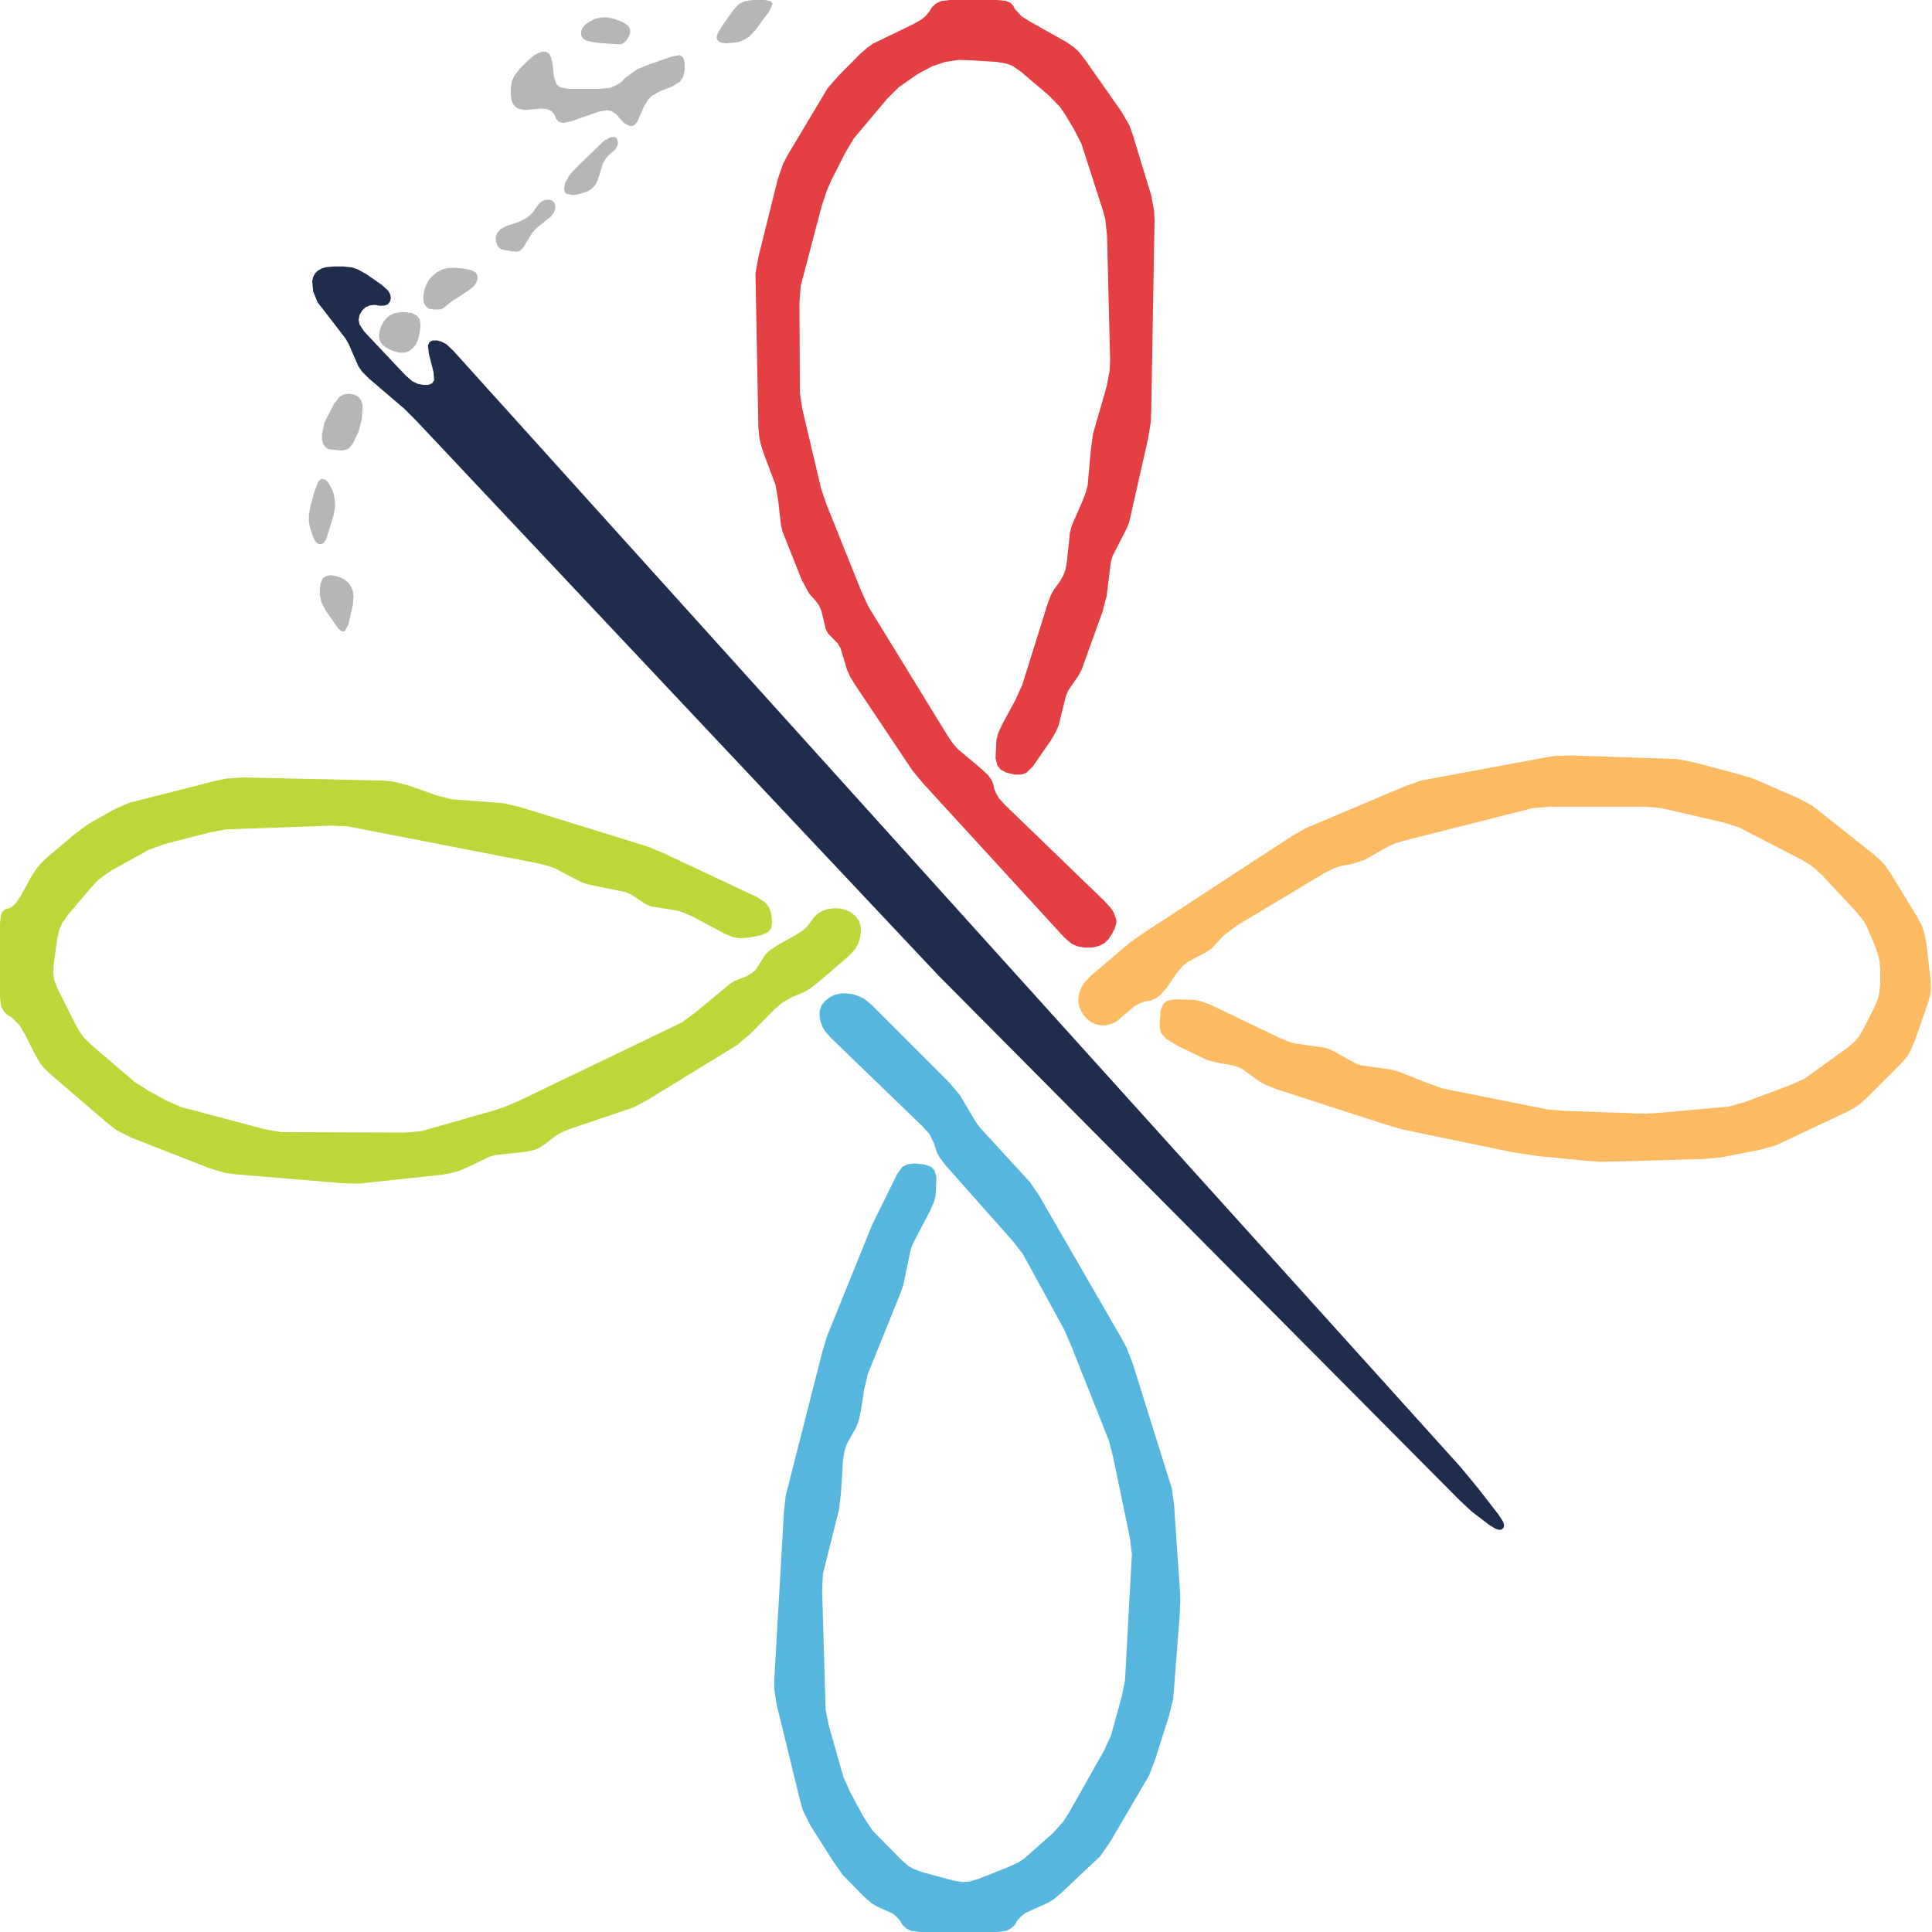
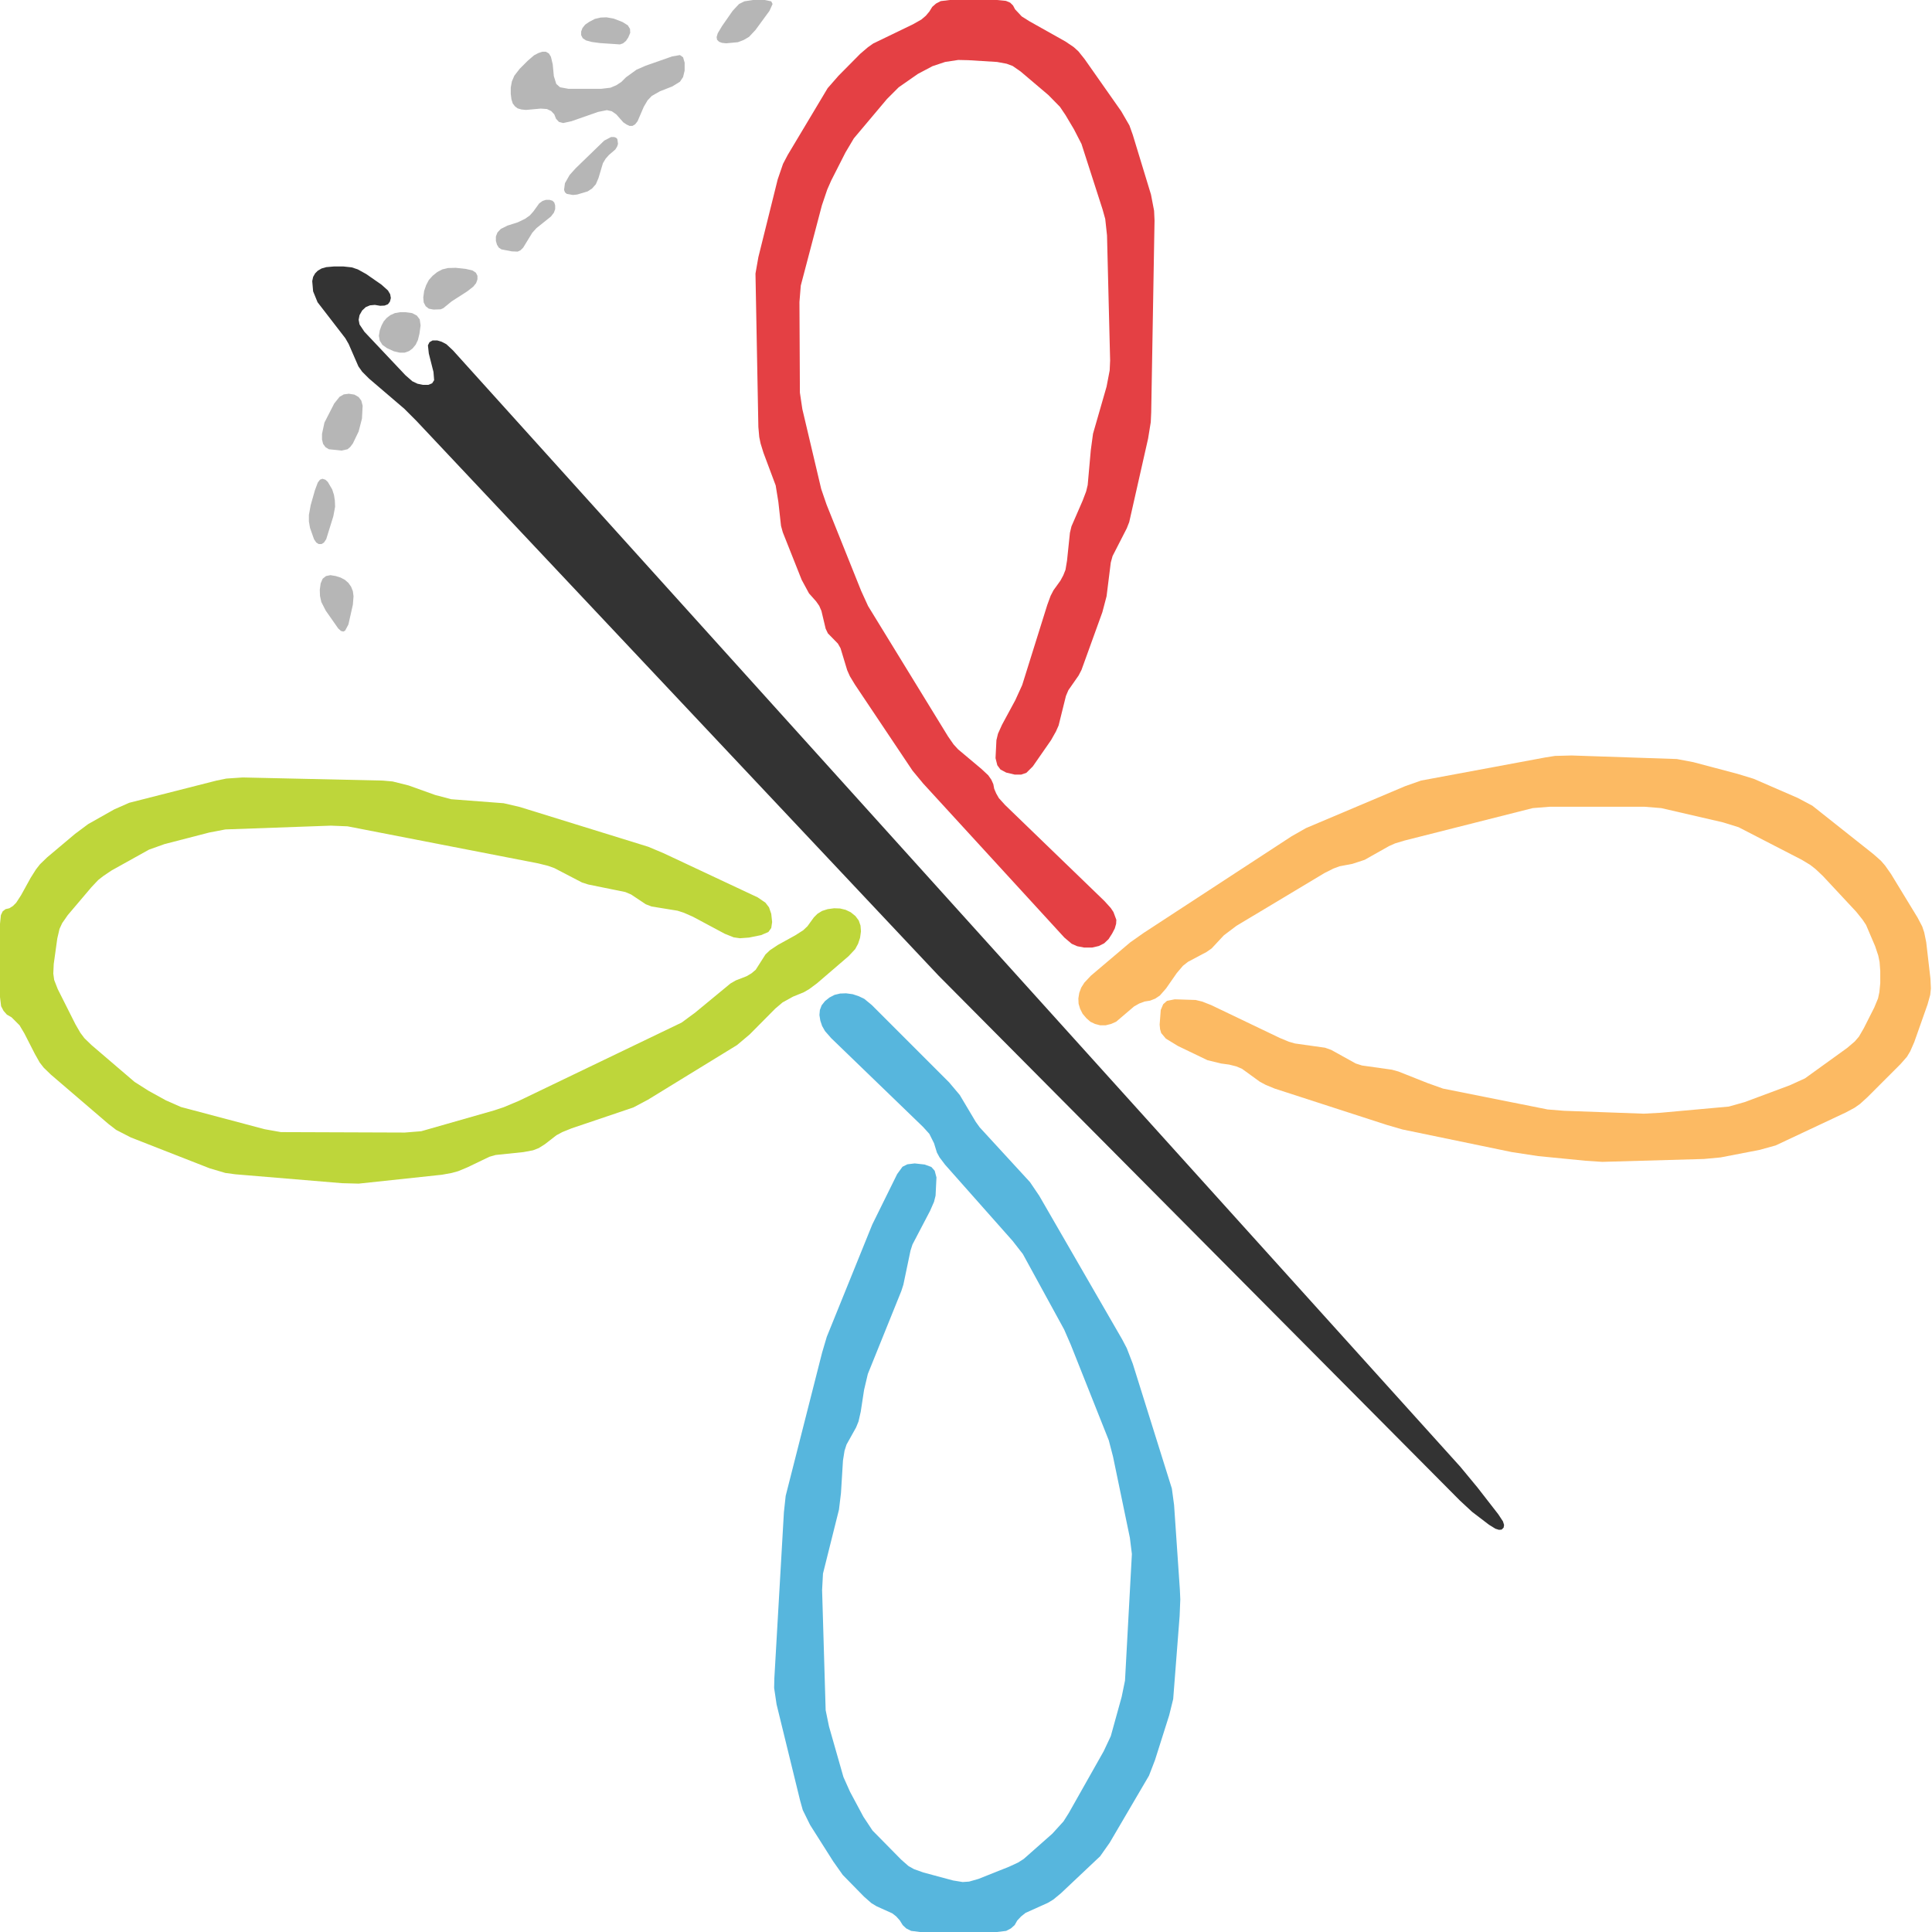
- <svg xmlns="http://www.w3.org/2000/svg" viewBox="0 0 87 87" width="87" height="87" color="#1f2d4d">
+ <svg xmlns="http://www.w3.org/2000/svg" viewBox="0 0 87 87" width="87" height="87">
  <g fill-rule="evenodd">
    <path fill="#bed63a" d="M10.93 35.01L17.23 35.15L17.68 35.19L18.4 35.37L19.6 35.8L20.32 35.99L22.68 36.17L23.41 36.34L29.19 38.13L29.88 38.42L34.12 40.41L34.47 40.65L34.63 40.86L34.73 41.15L34.77 41.52L34.73 41.79L34.6 41.97L34.27 42.11L33.73 42.22L33.32 42.25L33.04 42.21L32.64 42.05L31.2 41.28L30.79 41.1L30.51 41.01L29.34 40.82L29.08 40.72L28.42 40.28L28.16 40.17L26.49 39.83L26.21 39.74L24.96 39.09L24.68 38.99L24.24 38.88L15.65 37.21L14.9 37.18L10.15 37.35L9.42 37.49L7.41 38.01L6.71 38.26L5.02 39.2L4.65 39.45L4.42 39.63L4.11 39.96L3.05 41.21L2.8 41.57L2.68 41.83L2.58 42.26L2.42 43.41L2.4 43.84L2.44 44.13L2.6 44.54L3.4 46.13L3.62 46.51L3.8 46.75L4.12 47.06L6.06 48.72L6.69 49.12L7.47 49.55L8.15 49.85L11.92 50.85L12.65 50.98L18.23 51L18.97 50.94L22.26 50L22.68 49.86L23.37 49.57L30.69 46.05L31.29 45.61L32.89 44.29L33.13 44.15L33.62 43.96L33.84 43.83L34.03 43.67L34.47 42.98L34.67 42.79L35.03 42.55L35.81 42.12L36.17 41.89L36.36 41.71L36.65 41.31L36.81 41.15L37.02 41.02L37.27 40.94L37.56 40.9L37.83 40.91L38.08 40.97L38.31 41.08L38.52 41.25L38.67 41.45L38.75 41.68L38.77 41.94L38.73 42.23L38.64 42.5L38.51 42.74L38.21 43.06L36.79 44.28L36.44 44.54L36.2 44.68L35.71 44.88L35.24 45.14L34.91 45.42L33.76 46.58L33.19 47.06L29.18 49.52L28.52 49.87L25.74 50.81L25.32 50.98L25.06 51.12L24.53 51.53L24.26 51.7L24 51.8L23.57 51.88L22.32 52.01L22.04 52.09L21.04 52.57L20.63 52.74L20.34 52.82L19.9 52.9L16.15 53.3L15.4 53.28L10.6 52.88L10.15 52.82L9.44 52.61L5.89 51.22L5.23 50.88L4.88 50.61L2.29 48.39L1.97 48.08L1.79 47.85L1.57 47.46L1.1 46.54L0.88 46.17L0.52 45.81L0.31 45.69L0.16 45.52L0.05 45.31L0 44.9L0 41.6L0.04 41.21L0.12 41.04L0.25 40.94L0.42 40.9L0.58 40.8L0.73 40.65L0.95 40.31L1.38 39.53L1.62 39.15L1.8 38.92L2.12 38.61L3.38 37.55L3.97 37.11L5.14 36.45L5.82 36.15L9.75 35.15L10.19 35.06Z" />
    <path fill="#fcba63" d="M70.77 34.02L75.51 34.18L76.25 34.32L78.25 34.85L78.97 35.07L80.95 35.93L81.61 36.28L84.36 38.46L84.7 38.76L84.89 38.98L85.15 39.35L86.35 41.32L86.56 41.72L86.65 41.99L86.74 42.43L86.93 44.07L86.95 44.51L86.92 44.8L86.8 45.23L86.2 46.93L86.02 47.34L85.87 47.59L85.58 47.92L84.09 49.41L83.76 49.71L83.52 49.88L83.13 50.09L79.96 51.58L79.24 51.78L77.48 52.12L76.73 52.19L72.15 52.32L71.4 52.27L69.26 52.06L68.08 51.88L63.15 50.86L62.43 50.65L57.4 49.02L56.99 48.85L56.73 48.71L55.93 48.13L55.67 48.02L55.35 47.94L54.98 47.89L54.37 47.74L53.04 47.1L52.5 46.77L52.29 46.52L52.24 46.35L52.22 46.14L52.27 45.48L52.38 45.22L52.55 45.07L52.9 45L53.84 45.03L54.13 45.1L54.54 45.26L57.63 46.74L58.04 46.91L58.32 46.99L59.67 47.18L59.95 47.28L61.05 47.89L61.33 47.98L62.68 48.17L62.97 48.25L64.28 48.77L64.98 49.02L69.69 49.96L70.43 50.02L74.02 50.15L74.76 50.11L77.85 49.83L78.56 49.63L80.6 48.87L81.28 48.56L83.18 47.19L83.52 46.9L83.71 46.68L83.93 46.3L84.4 45.37L84.57 44.96L84.63 44.68L84.67 44.27L84.67 43.73L84.64 43.32L84.58 43.03L84.44 42.61L84.03 41.65L83.87 41.41L83.59 41.06L82.08 39.44L81.75 39.13L81.52 38.95L81.14 38.72L78.29 37.25L77.58 37.03L74.81 36.39L74.07 36.33L69.77 36.33L69.02 36.39L63.25 37.85L62.82 37.98L62.55 38.1L61.45 38.72L60.9 38.9L60.32 39.01L60.05 39.11L59.65 39.31L55.68 41.69L55.11 42.12L54.56 42.71L54.33 42.87L53.5 43.31L53.27 43.49L52.99 43.82L52.51 44.51L52.23 44.83L52.02 44.97L51.79 45.06L51.54 45.1L51.3 45.19L51.07 45.32L50.26 46.01L50.03 46.11L49.79 46.17L49.54 46.17L49.31 46.11L49.1 46.01L48.92 45.85L48.75 45.65L48.64 45.43L48.57 45.2L48.56 44.96L48.6 44.71L48.69 44.47L48.83 44.25L49.12 43.94L50.89 42.44L51.5 42.01L58.16 37.66L58.81 37.29L63.28 35.4L63.99 35.15L69.58 34.11L70.02 34.04Z" />
    <path fill="#57b6dd" d="M38.1 44.73L38.4 44.77L38.67 44.86L38.92 44.98L39.26 45.26L42.74 48.74L43.22 49.31L43.94 50.52L44.12 50.77L46.38 53.23L46.8 53.85L50.53 60.31L50.74 60.71L51.01 61.41L52.77 67.03L52.87 67.77L53.13 71.57L53.15 72.02L53.12 72.77L52.83 76.51L52.65 77.24L52.01 79.26L51.74 79.96L49.97 82.98L49.54 83.59L47.77 85.26L47.43 85.54L47.18 85.69L46.18 86.14L45.98 86.3L45.81 86.48L45.69 86.69L45.52 86.84L45.31 86.95L44.9 87L41.43 87L41.03 86.95L40.81 86.84L40.65 86.69L40.52 86.48L40.36 86.3L40.18 86.16L39.47 85.84L39.24 85.7L38.91 85.41L37.95 84.43L37.52 83.82L36.48 82.18L36.15 81.51L36.03 81.08L34.97 76.75L34.86 76.01L34.87 75.57L35.3 68.1L35.38 67.36L37.02 60.91L37.23 60.2L39.28 55.14L40.4 52.87L40.64 52.54L40.86 52.43L41.19 52.39L41.64 52.44L41.94 52.55L42.09 52.72L42.17 53.02L42.13 53.84L42.06 54.12L41.88 54.53L41.09 56.04L41 56.32L40.68 57.85L40.59 58.13L39.08 61.87L38.91 62.59L38.76 63.57L38.66 64.01L38.55 64.28L38.12 65.05L38.03 65.33L37.96 65.77L37.87 67.23L37.78 67.98L37.06 70.86L37.02 71.6L37.18 77.01L37.33 77.74L37.98 80.02L38.28 80.69L38.88 81.81L39.29 82.43L40.58 83.74L40.91 84.03L41.16 84.17L41.58 84.32L42.92 84.68L43.35 84.75L43.64 84.73L44.06 84.61L45.44 84.06L45.85 83.87L46.1 83.71L47.39 82.57L47.89 82.02L48.13 81.64L49.7 78.86L50.02 78.18L50.51 76.41L50.66 75.68L50.97 69.98L50.88 69.25L50.12 65.59L49.93 64.86L48.22 60.56L47.92 59.87L46.06 56.47L45.6 55.88L42.56 52.45L42.31 52.12L42.19 51.9L42.06 51.48L41.85 51.06L41.57 50.75L37.43 46.75L37.15 46.43L37.02 46.2L36.94 45.96L36.9 45.71L36.92 45.48L37 45.27L37.15 45.08L37.35 44.92L37.58 44.8L37.83 44.74Z" />
    <path fill="#e44044" d="M42.77 0L44.9 0L45.3 0.04L45.49 0.12L45.62 0.25L45.71 0.42L46.01 0.74L46.36 0.96L47.98 1.87L48.35 2.12L48.56 2.31L48.84 2.66L50.49 5.01L50.86 5.65L51.01 6.07L51.83 8.76L51.97 9.49L51.99 9.93L51.84 18.57L51.82 19.01L51.7 19.75L50.85 23.51L50.74 23.79L50.1 25.04L50.02 25.33L49.83 26.85L49.64 27.57L48.7 30.17L48.57 30.42L48.11 31.08L48 31.34L47.67 32.67L47.55 32.94L47.33 33.33L46.51 34.51L46.22 34.8L45.99 34.88L45.69 34.88L45.31 34.79L45.05 34.65L44.91 34.46L44.83 34.14L44.87 33.33L44.94 33.04L45.12 32.64L45.72 31.53L46.03 30.85L47.16 27.24L47.31 26.83L47.44 26.58L47.75 26.15L47.88 25.91L47.98 25.66L48.05 25.24L48.18 23.99L48.25 23.7L48.75 22.55L48.91 22.13L48.98 21.84L49.12 20.27L49.22 19.53L49.83 17.41L49.97 16.68L49.99 16.23L49.85 10.6L49.77 9.86L49.65 9.43L48.7 6.48L48.36 5.82L47.98 5.18L47.73 4.81L47.21 4.28L45.96 3.22L45.6 2.97L45.33 2.87L44.9 2.79L43.6 2.71L43.15 2.7L42.56 2.79L41.99 2.98L41.33 3.33L40.47 3.93L39.94 4.46L38.45 6.23L38.07 6.87L37.43 8.13L37.25 8.54L37.01 9.25L36.06 12.86L36 13.6L36.02 17.68L36.13 18.42L36.98 22.02L37.22 22.72L38.78 26.61L39.09 27.29L42.69 33.16L42.94 33.52L43.14 33.74L44.2 34.63L44.5 34.91L44.64 35.11L44.73 35.31L44.77 35.52L44.86 35.73L44.98 35.94L45.26 36.25L49.74 40.58L50.02 40.89L50.14 41.07L50.27 41.42L50.26 41.6L50.2 41.81L50.08 42.04L49.92 42.29L49.72 42.48L49.48 42.6L49.18 42.67L48.82 42.67L48.51 42.61L48.26 42.5L47.93 42.22L41.57 35.28L41.09 34.7L38.5 30.83L38.27 30.45L38.15 30.18L37.85 29.19L37.73 28.98L37.28 28.52L37.18 28.31L36.99 27.51L36.89 27.28L36.75 27.08L36.43 26.72L36.1 26.11L35.25 23.97L35.17 23.68L35.05 22.6L34.93 21.86L34.38 20.39L34.25 19.97L34.19 19.68L34.15 19.23L34.02 12.32L34.15 11.58L35.02 8.08L35.26 7.38L35.47 6.98L37.27 3.97L37.76 3.41L38.74 2.42L39.08 2.13L39.32 1.96L41.12 1.09L41.49 0.88L41.69 0.71L41.85 0.52L41.98 0.31L42.15 0.16L42.36 0.05Z" />
    <path fill="#b6b6b6" d="M33.9 0L34.43 0L34.73 0.06L34.79 0.18L34.65 0.49L34.02 1.35L33.73 1.66L33.49 1.8L33.23 1.9L32.7 1.95L32.51 1.93L32.38 1.88L32.29 1.79L32.27 1.67L32.32 1.5L32.51 1.18L32.99 0.49L33.28 0.18L33.52 0.06ZM27.64 0.84L28.03 0.99L28.27 1.14L28.37 1.3L28.38 1.48L28.29 1.69L28.19 1.84L28.06 1.95L27.92 2L27.02 1.94L26.65 1.89L26.39 1.82L26.24 1.72L26.17 1.58L26.17 1.42L26.23 1.26L26.35 1.11L26.54 0.98L26.79 0.85L27.05 0.79L27.31 0.78ZM24.42 2.33L24.58 2.33L24.72 2.41L24.81 2.56L24.89 2.9L24.94 3.43L25.05 3.78L25.22 3.93L25.6 4L27.07 4L27.49 3.95L27.75 3.84L27.98 3.69L28.19 3.48L28.66 3.14L29.07 2.96L30.27 2.54L30.62 2.48L30.76 2.58L30.83 2.82L30.83 3.18L30.76 3.47L30.62 3.68L30.28 3.89L29.72 4.11L29.35 4.32L29.16 4.52L28.99 4.81L28.71 5.46L28.6 5.6L28.48 5.67L28.35 5.67L28.22 5.61L28.07 5.51L27.75 5.15L27.55 5.01L27.33 4.96L26.93 5.04L25.73 5.46L25.36 5.54L25.17 5.49L25.04 5.35L24.96 5.15L24.82 5L24.63 4.91L24.35 4.89L23.69 4.95L23.48 4.93L23.31 4.88L23.19 4.79L23.09 4.66L23.03 4.47L23 4.23L23 3.94L23.05 3.67L23.16 3.41L23.4 3.1L23.77 2.73L24.05 2.49L24.24 2.39ZM27.52 6.17L27.65 6.17L27.74 6.2L27.8 6.26L27.83 6.48L27.79 6.6L27.71 6.73L27.42 6.98L27.27 7.15L27.15 7.35L26.95 8.02L26.83 8.3L26.66 8.49L26.46 8.62L25.99 8.76L25.8 8.78L25.52 8.73L25.44 8.66L25.4 8.55L25.44 8.25L25.65 7.88L25.92 7.58L27.21 6.33ZM24.58 9L24.75 9L24.88 9.04L24.96 9.12L25 9.25L25 9.42L24.94 9.58L24.81 9.75L24.16 10.27L23.97 10.48L23.56 11.15L23.44 11.27L23.31 11.33L23.05 11.32L22.58 11.23L22.46 11.15L22.38 11.02L22.33 10.85L22.33 10.65L22.4 10.47L22.55 10.31L22.85 10.16L23.32 10.01L23.65 9.85L23.86 9.7L24.02 9.52L24.28 9.16L24.43 9.05ZM20.52 12.06L20.98 12.11L21.28 12.18L21.43 12.28L21.5 12.42L21.5 12.58L21.44 12.75L21.31 12.91L21.04 13.12L20.34 13.57L19.96 13.88L19.84 13.93L19.52 13.94L19.31 13.9L19.17 13.79L19.08 13.62L19.06 13.4L19.1 13.1L19.19 12.84L19.31 12.61L19.48 12.42L19.69 12.25L19.92 12.13L20.17 12.07ZM18.27 14.06L18.56 14.1L18.77 14.21L18.9 14.38L18.94 14.65L18.89 15.02L18.82 15.31L18.72 15.52L18.58 15.69L18.42 15.81L18.22 15.88L18 15.88L17.74 15.82L17.43 15.68L17.22 15.53L17.1 15.34L17.06 15.12L17.1 14.88L17.18 14.66L17.28 14.47L17.42 14.31L17.58 14.19L17.78 14.1L18.01 14.06ZM15.71 17.73L15.96 17.77L16.15 17.88L16.27 18.04L16.33 18.27L16.3 18.85L16.15 19.43L15.89 19.97L15.77 20.13L15.65 20.23L15.38 20.29L14.81 20.23L14.66 20.14L14.55 19.99L14.5 19.79L14.5 19.54L14.61 19.03L15.05 18.17L15.29 17.87L15.48 17.76ZM14.52 21.56L14.65 21.6L14.76 21.7L14.96 22.04L15.04 22.29L15.08 22.55L15.09 22.82L15.01 23.25L14.69 24.28L14.59 24.43L14.48 24.5L14.35 24.5L14.24 24.43L14.14 24.28L13.96 23.77L13.91 23.48L13.91 23.19L13.99 22.75L14.18 22.08L14.31 21.73L14.41 21.6ZM14.88 25.9L15.12 25.94L15.34 26.01L15.53 26.11L15.69 26.25L15.81 26.42L15.89 26.62L15.92 26.85L15.89 27.23L15.69 28.12L15.54 28.4L15.46 28.44L15.35 28.41L15.23 28.3L14.67 27.5L14.47 27.11L14.41 26.84L14.4 26.56L14.44 26.27L14.53 26.06L14.68 25.94Z" />
-     <path fill="currentColor" d="M15.03 12L15.47 12L15.84 12.04L16.11 12.13L16.49 12.34L17.18 12.82L17.47 13.08L17.57 13.25L17.6 13.42L17.56 13.58L17.47 13.7L17.32 13.76L17.12 13.77L16.88 13.73L16.66 13.75L16.47 13.83L16.31 13.98L16.19 14.19L16.15 14.4L16.19 14.61L16.41 14.94L18.26 16.9L18.57 17.17L18.8 17.28L19.04 17.33L19.29 17.33L19.46 17.26L19.55 17.12L19.52 16.75L19.31 15.92L19.27 15.55L19.34 15.41L19.48 15.33L19.69 15.33L19.89 15.39L20.1 15.5L20.4 15.78L65.76 66.05L66.53 66.98L67.47 68.19L67.68 68.51L67.73 68.67L67.71 68.79L67.62 68.88L67.5 68.89L67.34 68.84L67.05 68.66L66.29 68.08L65.74 67.57L42.27 43.94L18.74 18.94L18.21 18.41L16.62 17.05L16.31 16.74L16.14 16.5L15.7 15.49L15.55 15.23L14.3 13.61L14.1 13.12L14.06 12.66L14.1 12.47L14.19 12.31L14.31 12.19L14.48 12.09L14.69 12.03Z" />
+     <path fill="#333333" d="M15.03 12L15.47 12L15.84 12.04L16.11 12.13L16.49 12.34L17.18 12.82L17.47 13.08L17.57 13.25L17.6 13.42L17.56 13.58L17.47 13.7L17.32 13.76L17.12 13.77L16.88 13.73L16.66 13.75L16.47 13.83L16.31 13.98L16.19 14.19L16.15 14.4L16.19 14.61L16.41 14.94L18.26 16.9L18.57 17.17L18.8 17.28L19.04 17.33L19.29 17.33L19.46 17.26L19.55 17.12L19.52 16.75L19.31 15.92L19.27 15.55L19.34 15.41L19.48 15.33L19.69 15.33L19.89 15.39L20.1 15.5L20.4 15.78L65.76 66.05L66.53 66.98L67.47 68.19L67.68 68.51L67.73 68.67L67.71 68.79L67.62 68.88L67.5 68.89L67.34 68.84L67.05 68.66L66.29 68.08L65.74 67.57L42.27 43.94L18.74 18.94L18.21 18.41L16.62 17.05L16.31 16.74L16.14 16.5L15.7 15.49L15.55 15.23L14.3 13.61L14.1 13.12L14.06 12.66L14.1 12.47L14.19 12.31L14.31 12.19L14.48 12.09L14.69 12.03Z" />
  </g>
</svg>
